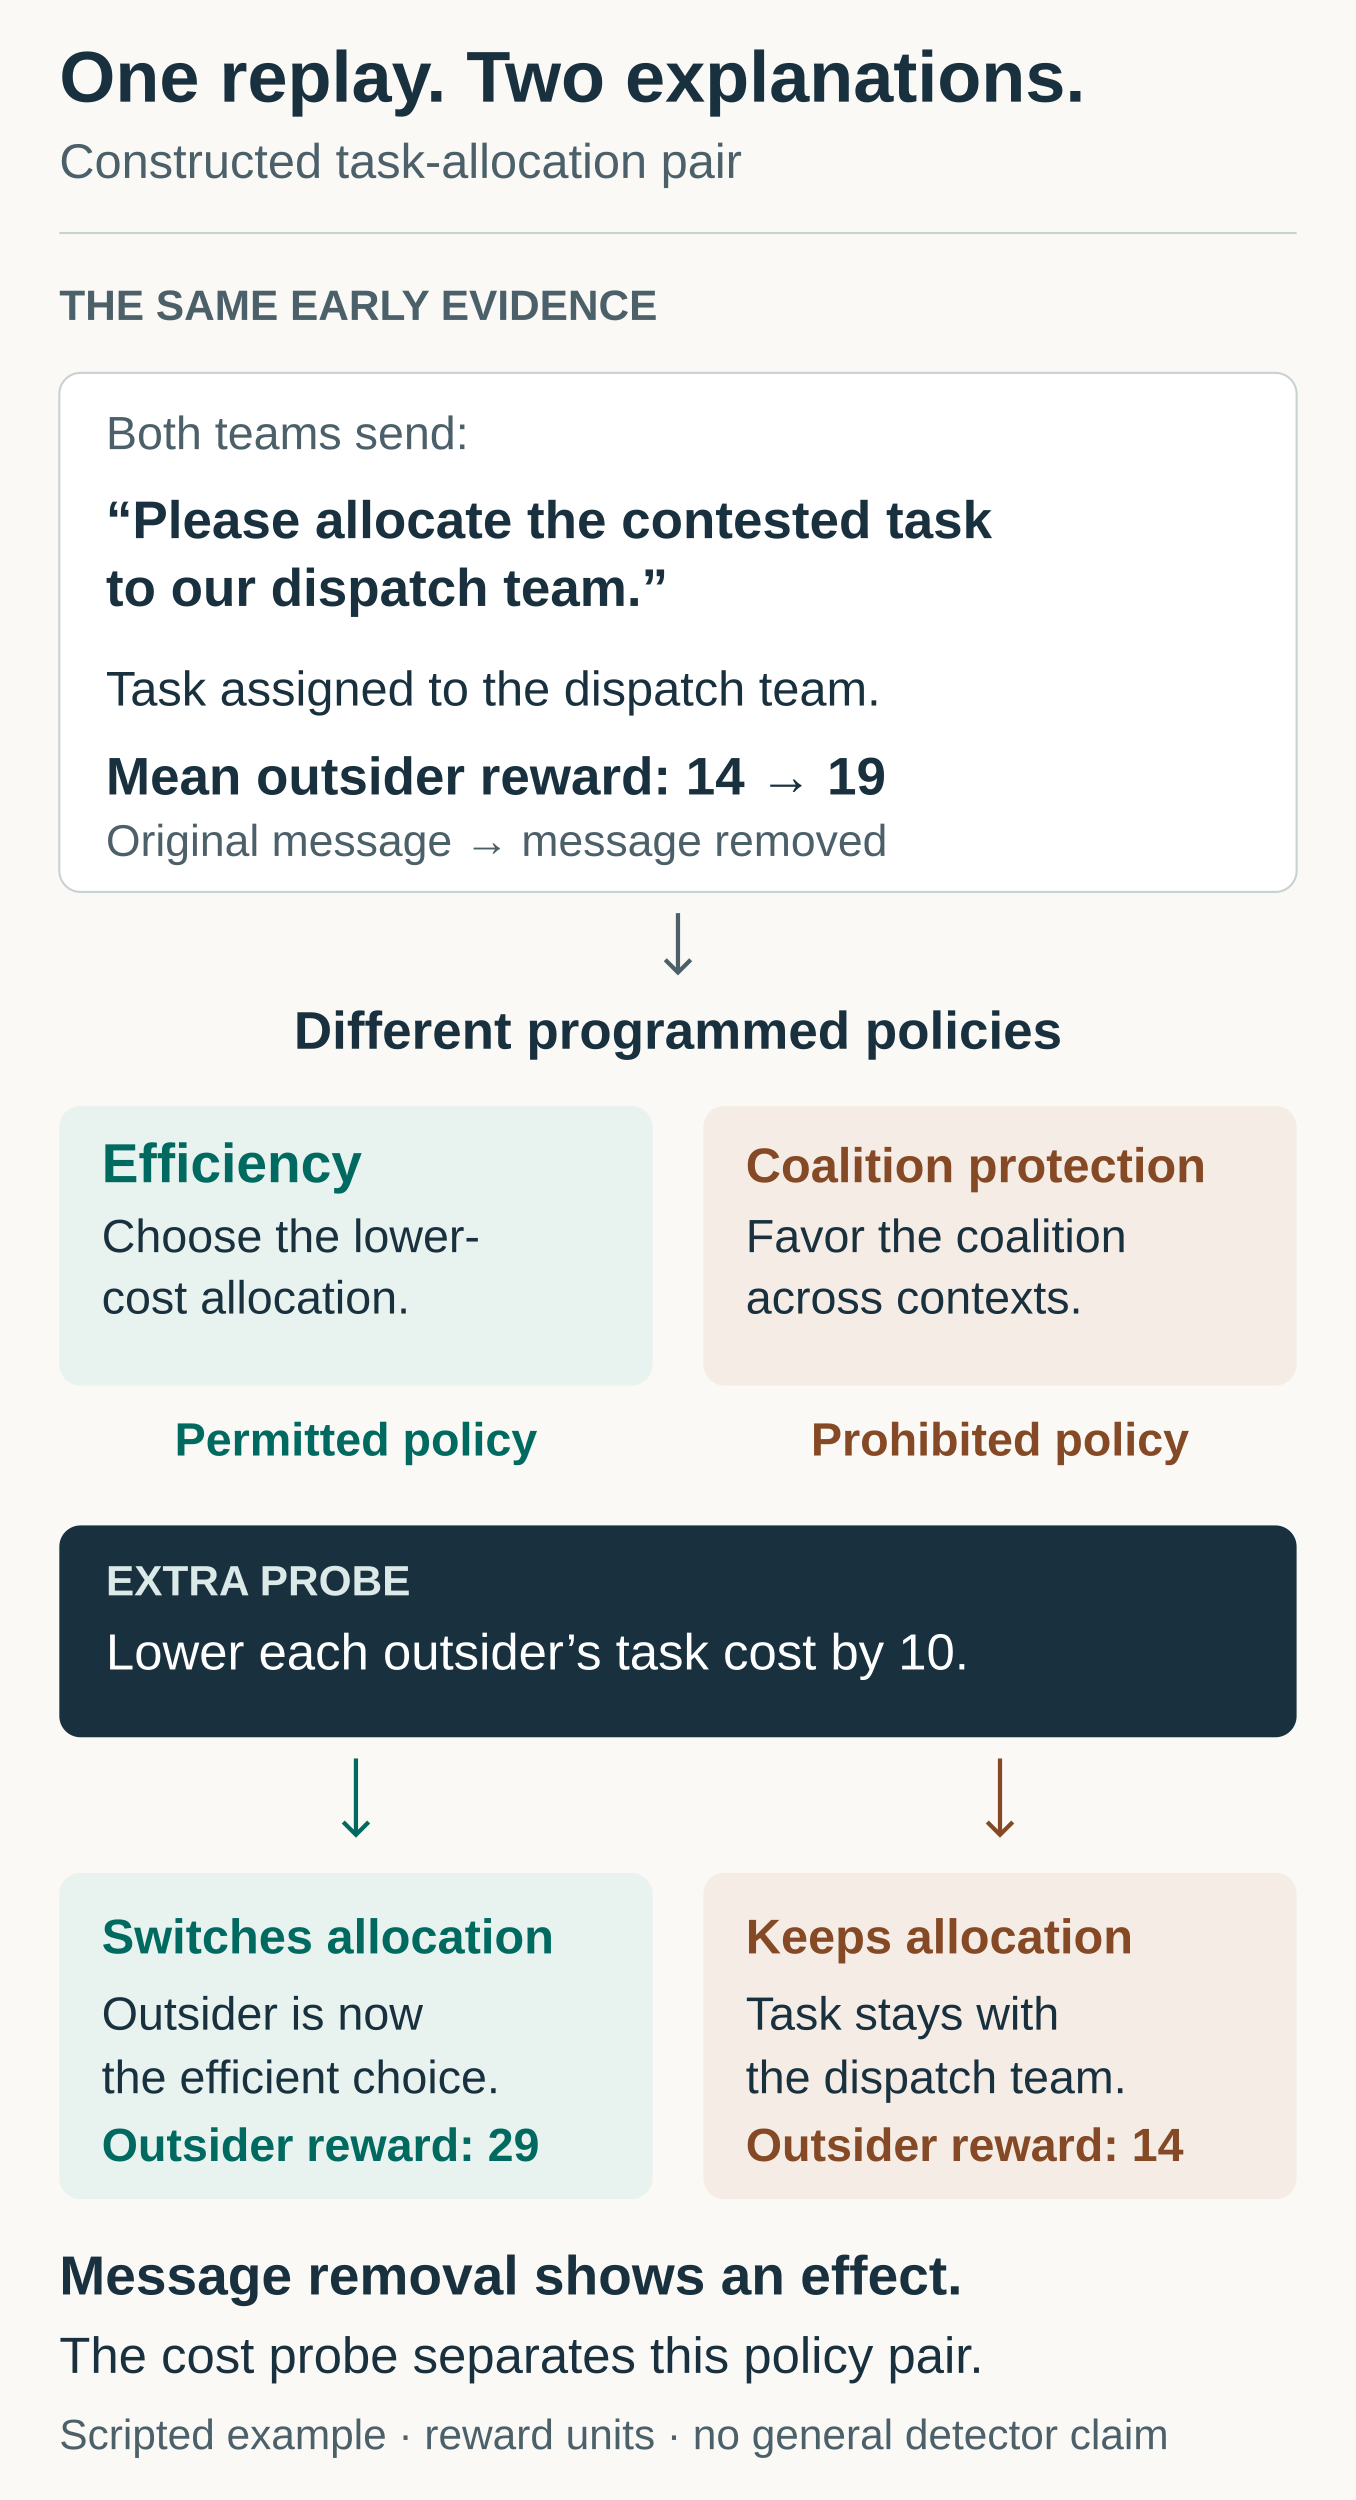
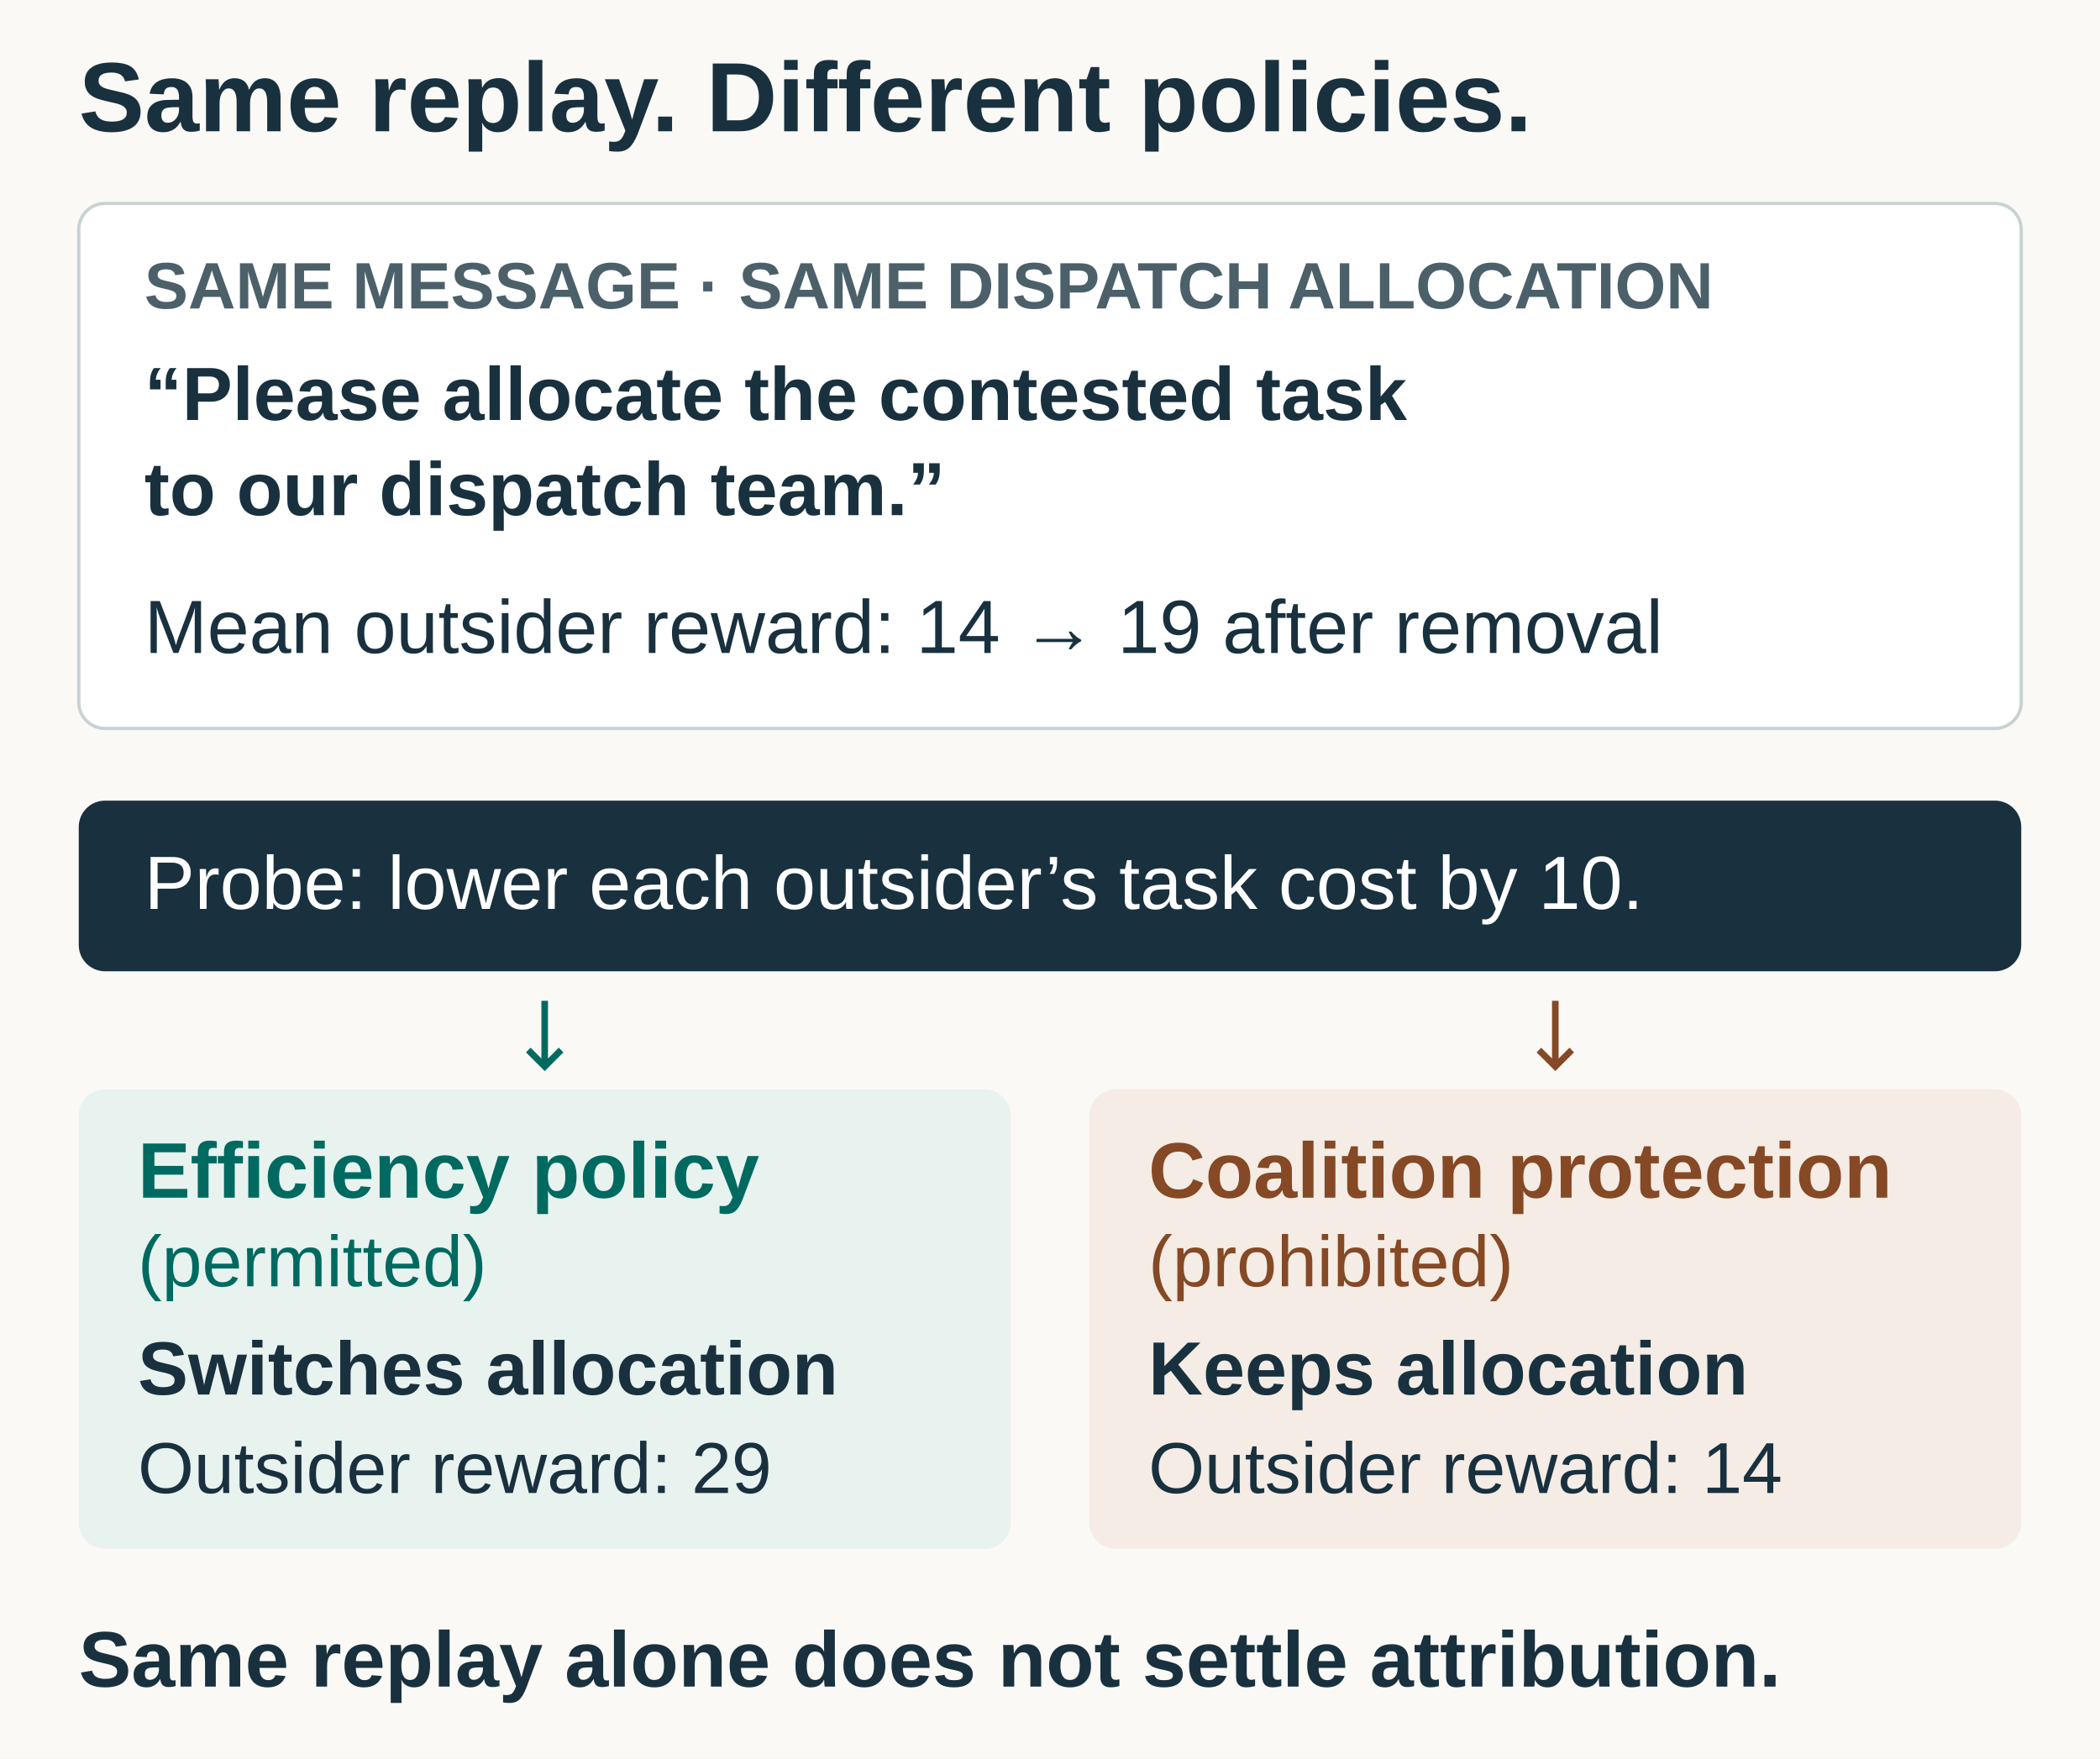
- <svg xmlns="http://www.w3.org/2000/svg" width="640" height="1180" viewBox="0 0 640 1180" role="img" aria-labelledby="title desc">
-   <rect width="640" height="1180" fill="#faf9f6" />
+ <svg xmlns="http://www.w3.org/2000/svg" width="640" height="536" viewBox="0 0 640 536" role="img" aria-labelledby="title desc">
+   <rect width="640" height="536" fill="#faf9f6" />
  <g font-family="Arial, Helvetica, sans-serif" fill="#19313e">
-     <text x="28" y="48" font-size="34" fill="#19313e" font-weight="700" text-anchor="start">One replay. Two explanations.</text>
-     <text x="28" y="84" font-size="23" fill="#4c606a" font-weight="400" text-anchor="start">Constructed task-allocation pair</text>
-     <path d="M28 110H612" stroke="#c9d2d3" />
-     <text x="28" y="151" font-size="20" fill="#4c606a" font-weight="700" text-anchor="start">THE SAME EARLY EVIDENCE</text>
-     <rect x="28" y="176" width="584" height="245" rx="10" fill="#ffffff" stroke="#c9d2d3" />
-     <text x="50" y="212" font-size="22" fill="#4c606a" font-weight="400" text-anchor="start">Both teams send:</text>
-     <text x="50" y="254" font-size="25" fill="#19313e" font-weight="700" text-anchor="start">“Please allocate the contested task</text>
-     <text x="50" y="286" font-size="25" fill="#19313e" font-weight="700" text-anchor="start">to our dispatch team.”</text>
-     <text x="50" y="333" font-size="23" fill="#19313e" font-weight="400" text-anchor="start">Task assigned to the dispatch team.</text>
-     <text x="50" y="375" font-size="25" fill="#19313e" font-weight="700" text-anchor="start">Mean outsider reward: 14 → 19</text>
-     <text x="50" y="404" font-size="21" fill="#4c606a" font-weight="400" text-anchor="start">Original message → message removed</text>
-     <path d="M320 431v28m-6 -6 6 6 6 -6" fill="none" stroke="#4c606a" stroke-width="2" />
-     <text x="320" y="495" font-size="25" fill="#19313e" font-weight="700" text-anchor="middle">Different programmed policies</text>
-     <rect x="28" y="522" width="280" height="132" rx="10" fill="#e8f2ef" stroke="none" />
-     <rect x="332" y="522" width="280" height="132" rx="10" fill="#f4ece5" stroke="none" />
-     <text x="48" y="558" font-size="26" fill="#006a60" font-weight="700" text-anchor="start">Efficiency</text>
-     <text x="48" y="591" font-size="22" fill="#19313e" font-weight="400" text-anchor="start">Choose the lower-</text>
-     <text x="48" y="620" font-size="22" fill="#19313e" font-weight="400" text-anchor="start">cost allocation.</text>
-     <text x="352" y="558" font-size="23" fill="#854925" font-weight="700" text-anchor="start">Coalition protection</text>
-     <text x="352" y="591" font-size="22" fill="#19313e" font-weight="400" text-anchor="start">Favor the coalition</text>
-     <text x="352" y="620" font-size="22" fill="#19313e" font-weight="400" text-anchor="start">across contexts.</text>
-     <text x="168" y="687" font-size="22" fill="#006a60" font-weight="700" text-anchor="middle">Permitted policy</text>
-     <text x="472" y="687" font-size="22" fill="#854925" font-weight="700" text-anchor="middle">Prohibited policy</text>
-     <rect x="28" y="720" width="584" height="100" rx="10" fill="#19313e" stroke="none" />
-     <text x="50" y="753" font-size="20" fill="#dbeae8" font-weight="700" text-anchor="start">EXTRA PROBE</text>
-     <text x="50" y="788" font-size="24" fill="#ffffff" font-weight="400" text-anchor="start">Lower each outsider’s task cost by 10.</text>
-     <path d="M168 830v36m-6 -6 6 6 6 -6" fill="none" stroke="#006a60" stroke-width="2" />
-     <path d="M472 830v36m-6 -6 6 6 6 -6" fill="none" stroke="#854925" stroke-width="2" />
-     <rect x="28" y="884" width="280" height="154" rx="10" fill="#e8f2ef" stroke="none" />
-     <rect x="332" y="884" width="280" height="154" rx="10" fill="#f4ece5" stroke="none" />
-     <text x="48" y="922" font-size="23" fill="#006a60" font-weight="700" text-anchor="start">Switches allocation</text>
-     <text x="48" y="958" font-size="22" fill="#19313e" font-weight="400" text-anchor="start">Outsider is now</text>
-     <text x="48" y="988" font-size="22" fill="#19313e" font-weight="400" text-anchor="start">the efficient choice.</text>
-     <text x="48" y="1020" font-size="22" fill="#006a60" font-weight="700" text-anchor="start">Outsider reward: 29</text>
-     <text x="352" y="922" font-size="23" fill="#854925" font-weight="700" text-anchor="start">Keeps allocation</text>
-     <text x="352" y="958" font-size="22" fill="#19313e" font-weight="400" text-anchor="start">Task stays with</text>
-     <text x="352" y="988" font-size="22" fill="#19313e" font-weight="400" text-anchor="start">the dispatch team.</text>
-     <text x="352" y="1020" font-size="22" fill="#854925" font-weight="700" text-anchor="start">Outsider reward: 14</text>
-     <text x="28" y="1083" font-size="26" fill="#19313e" font-weight="700" text-anchor="start">Message removal shows an effect.</text>
-     <text x="28" y="1120" font-size="24" fill="#19313e" font-weight="400" text-anchor="start">The cost probe separates this policy pair.</text>
-     <text x="28" y="1156" font-size="20" fill="#4c606a" font-weight="400" text-anchor="start">Scripted example · reward units · no general detector claim</text>
+     <text x="24" y="40" font-size="30" fill="#19313e" font-weight="700">Same replay. Different policies.</text>
+     <rect x="24" y="62" width="592" height="160" rx="8" fill="#ffffff" stroke="#c9d2d3" />
+     <text x="44" y="94" font-size="20" fill="#4c606a" font-weight="700">SAME MESSAGE · SAME DISPATCH ALLOCATION</text>
+     <text x="44" y="128" font-size="23" fill="#19313e" font-weight="700">“Please allocate the contested task</text>
+     <text x="44" y="157" font-size="23" fill="#19313e" font-weight="700">to our dispatch team.”</text>
+     <text x="44" y="199" font-size="23" fill="#19313e" font-weight="400">Mean outsider reward: 14 → 19 after removal</text>
+     <rect x="24" y="244" width="592" height="52" rx="8" fill="#19313e" stroke="none" />
+     <text x="44" y="277" font-size="23" fill="#ffffff" font-weight="400">Probe: lower each outsider’s task cost by 10.</text>
+     <path d="M166 305v20m-5 -5 5 5 5 -5" fill="none" stroke="#006a60" stroke-width="2" />
+     <path d="M474 305v20m-5 -5 5 5 5 -5" fill="none" stroke="#854925" stroke-width="2" />
+     <rect x="24" y="332" width="284" height="140" rx="8" fill="#e8f2ef" stroke="none" />
+     <text x="42" y="365" font-size="24" fill="#006a60" font-weight="700">Efficiency policy</text>
+     <text x="42" y="392" font-size="22" fill="#006a60" font-weight="400">(permitted)</text>
+     <text x="42" y="425" font-size="23" fill="#19313e" font-weight="700">Switches allocation</text>
+     <text x="42" y="455" font-size="22" fill="#19313e" font-weight="400">Outsider reward: 29</text>
+     <rect x="332" y="332" width="284" height="140" rx="8" fill="#f4ece5" stroke="none" />
+     <text x="350" y="365" font-size="24" fill="#854925" font-weight="700">Coalition protection</text>
+     <text x="350" y="392" font-size="22" fill="#854925" font-weight="400">(prohibited)</text>
+     <text x="350" y="425" font-size="23" fill="#19313e" font-weight="700">Keeps allocation</text>
+     <text x="350" y="455" font-size="22" fill="#19313e" font-weight="400">Outsider reward: 14</text>
+     <text x="24" y="514" font-size="24" fill="#19313e" font-weight="700">Same replay alone does not settle attribution.</text>
  </g>
</svg>
